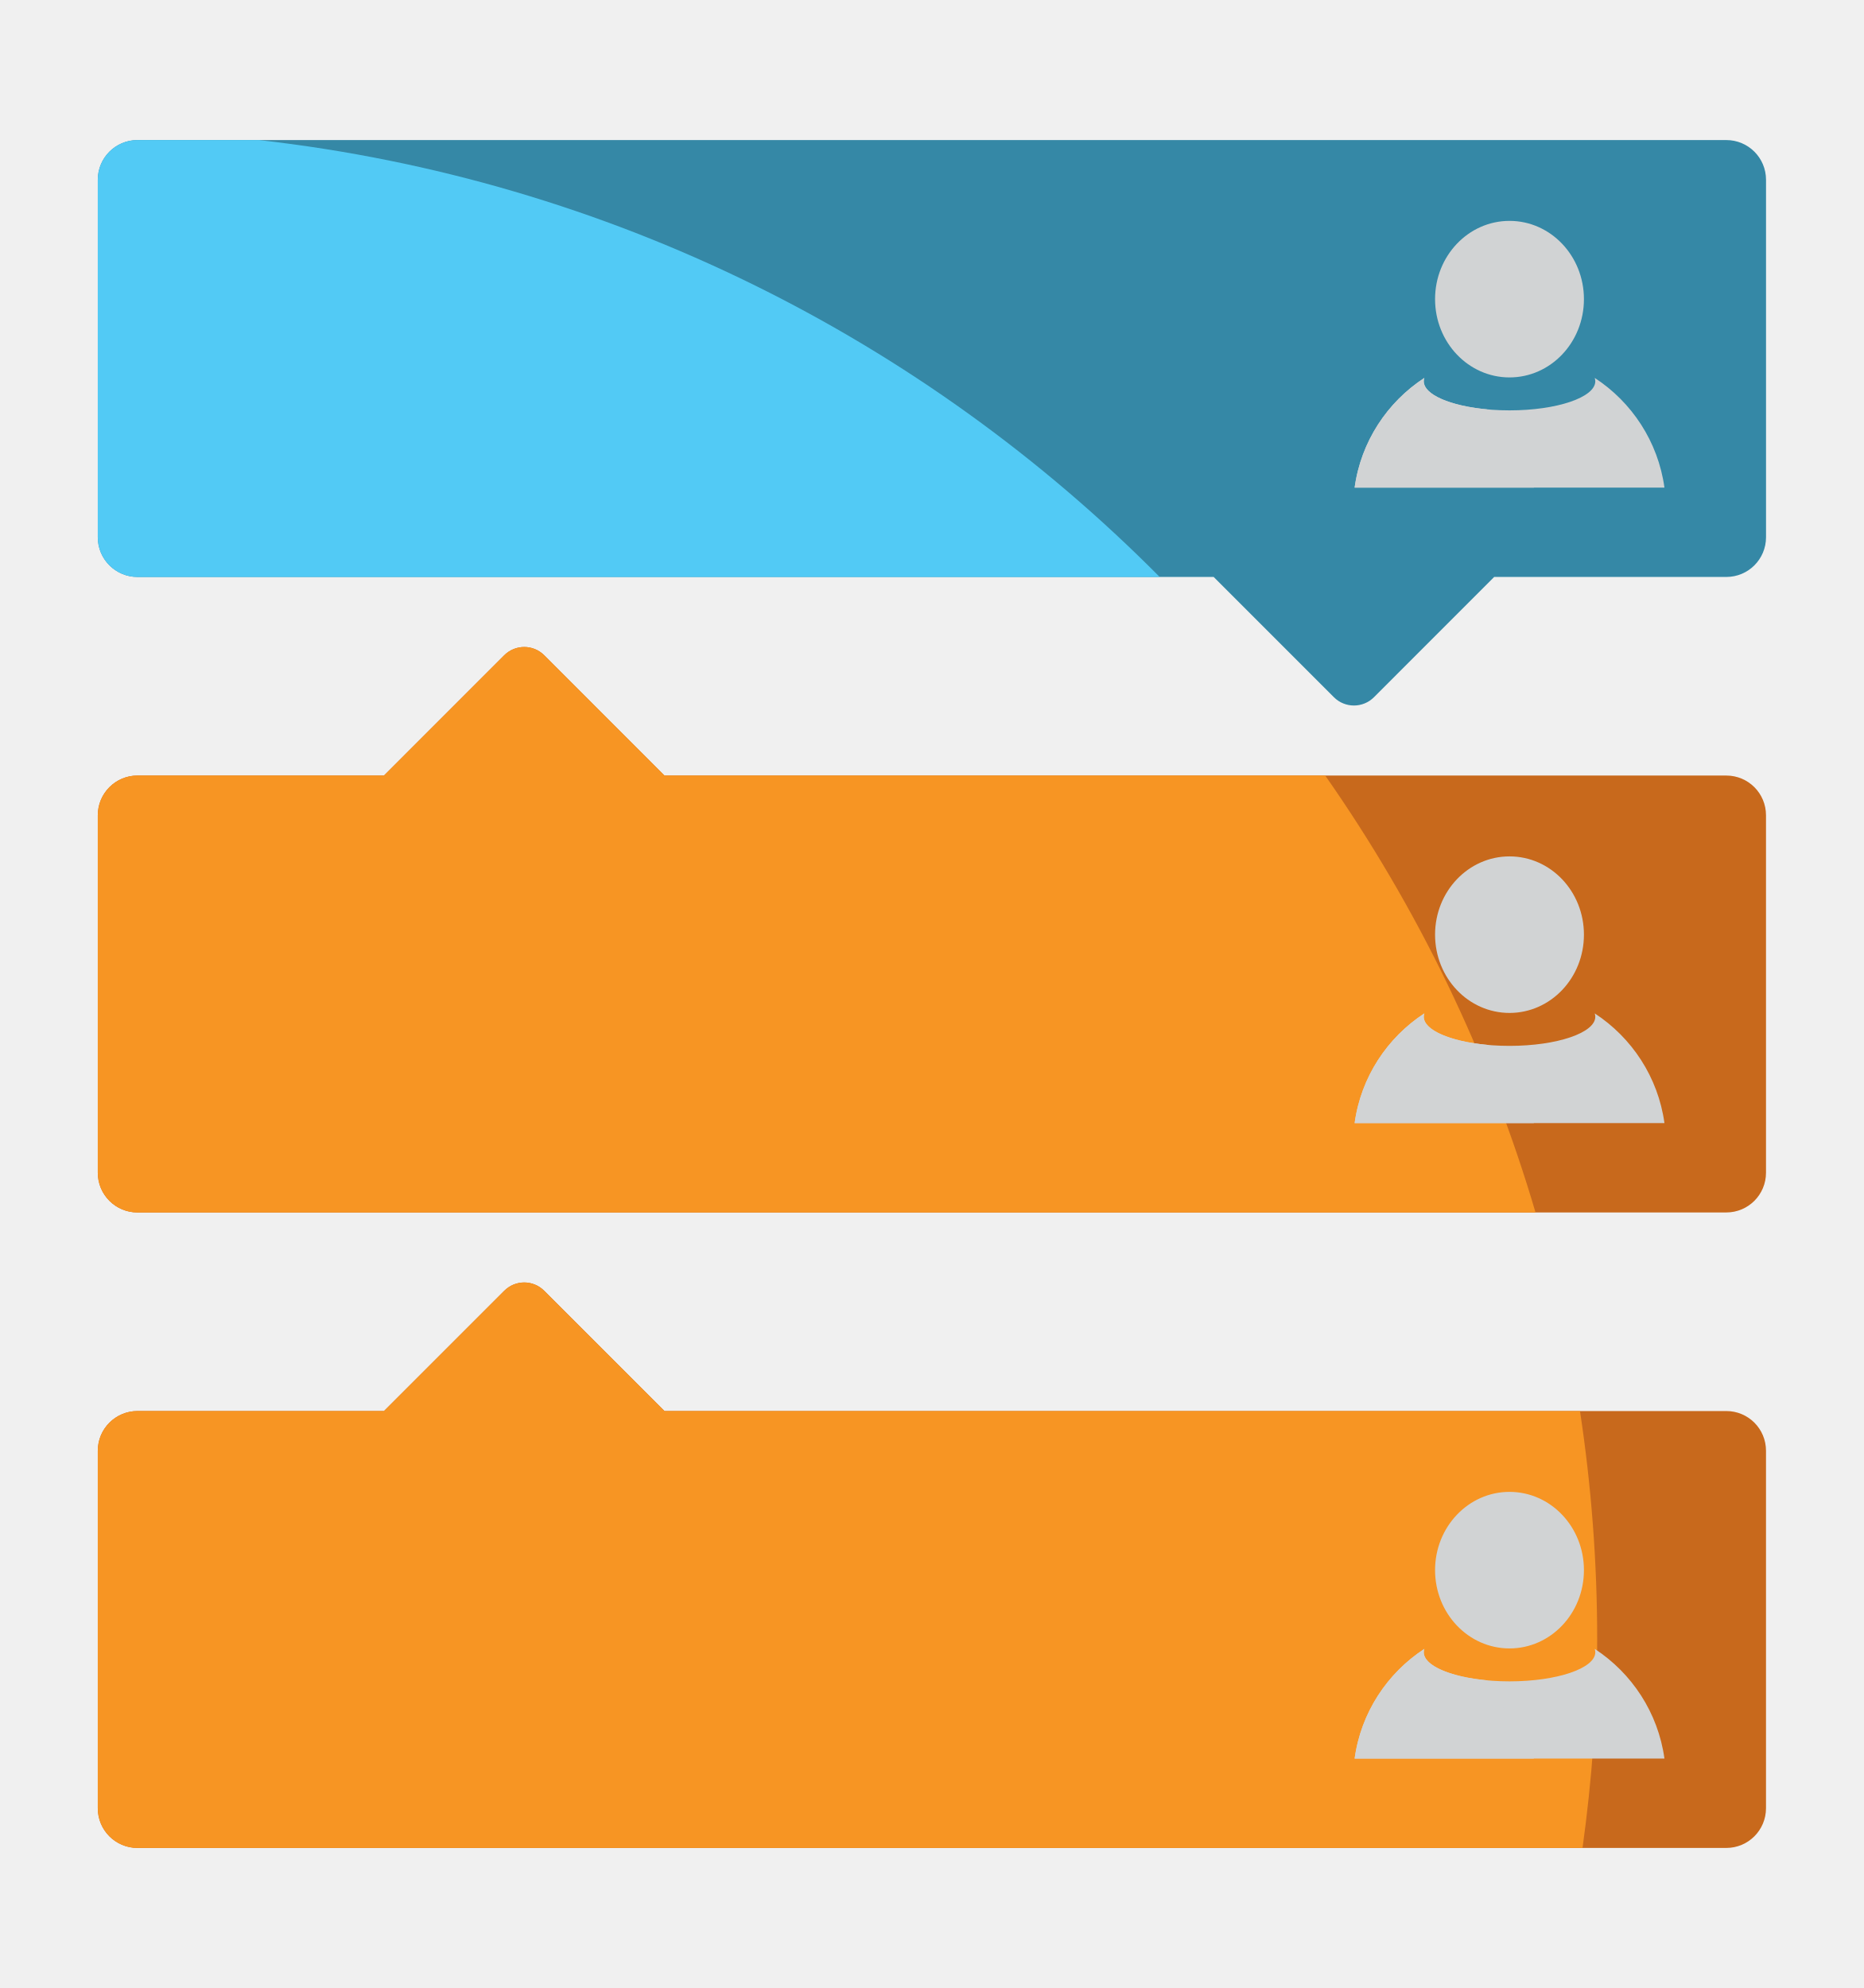
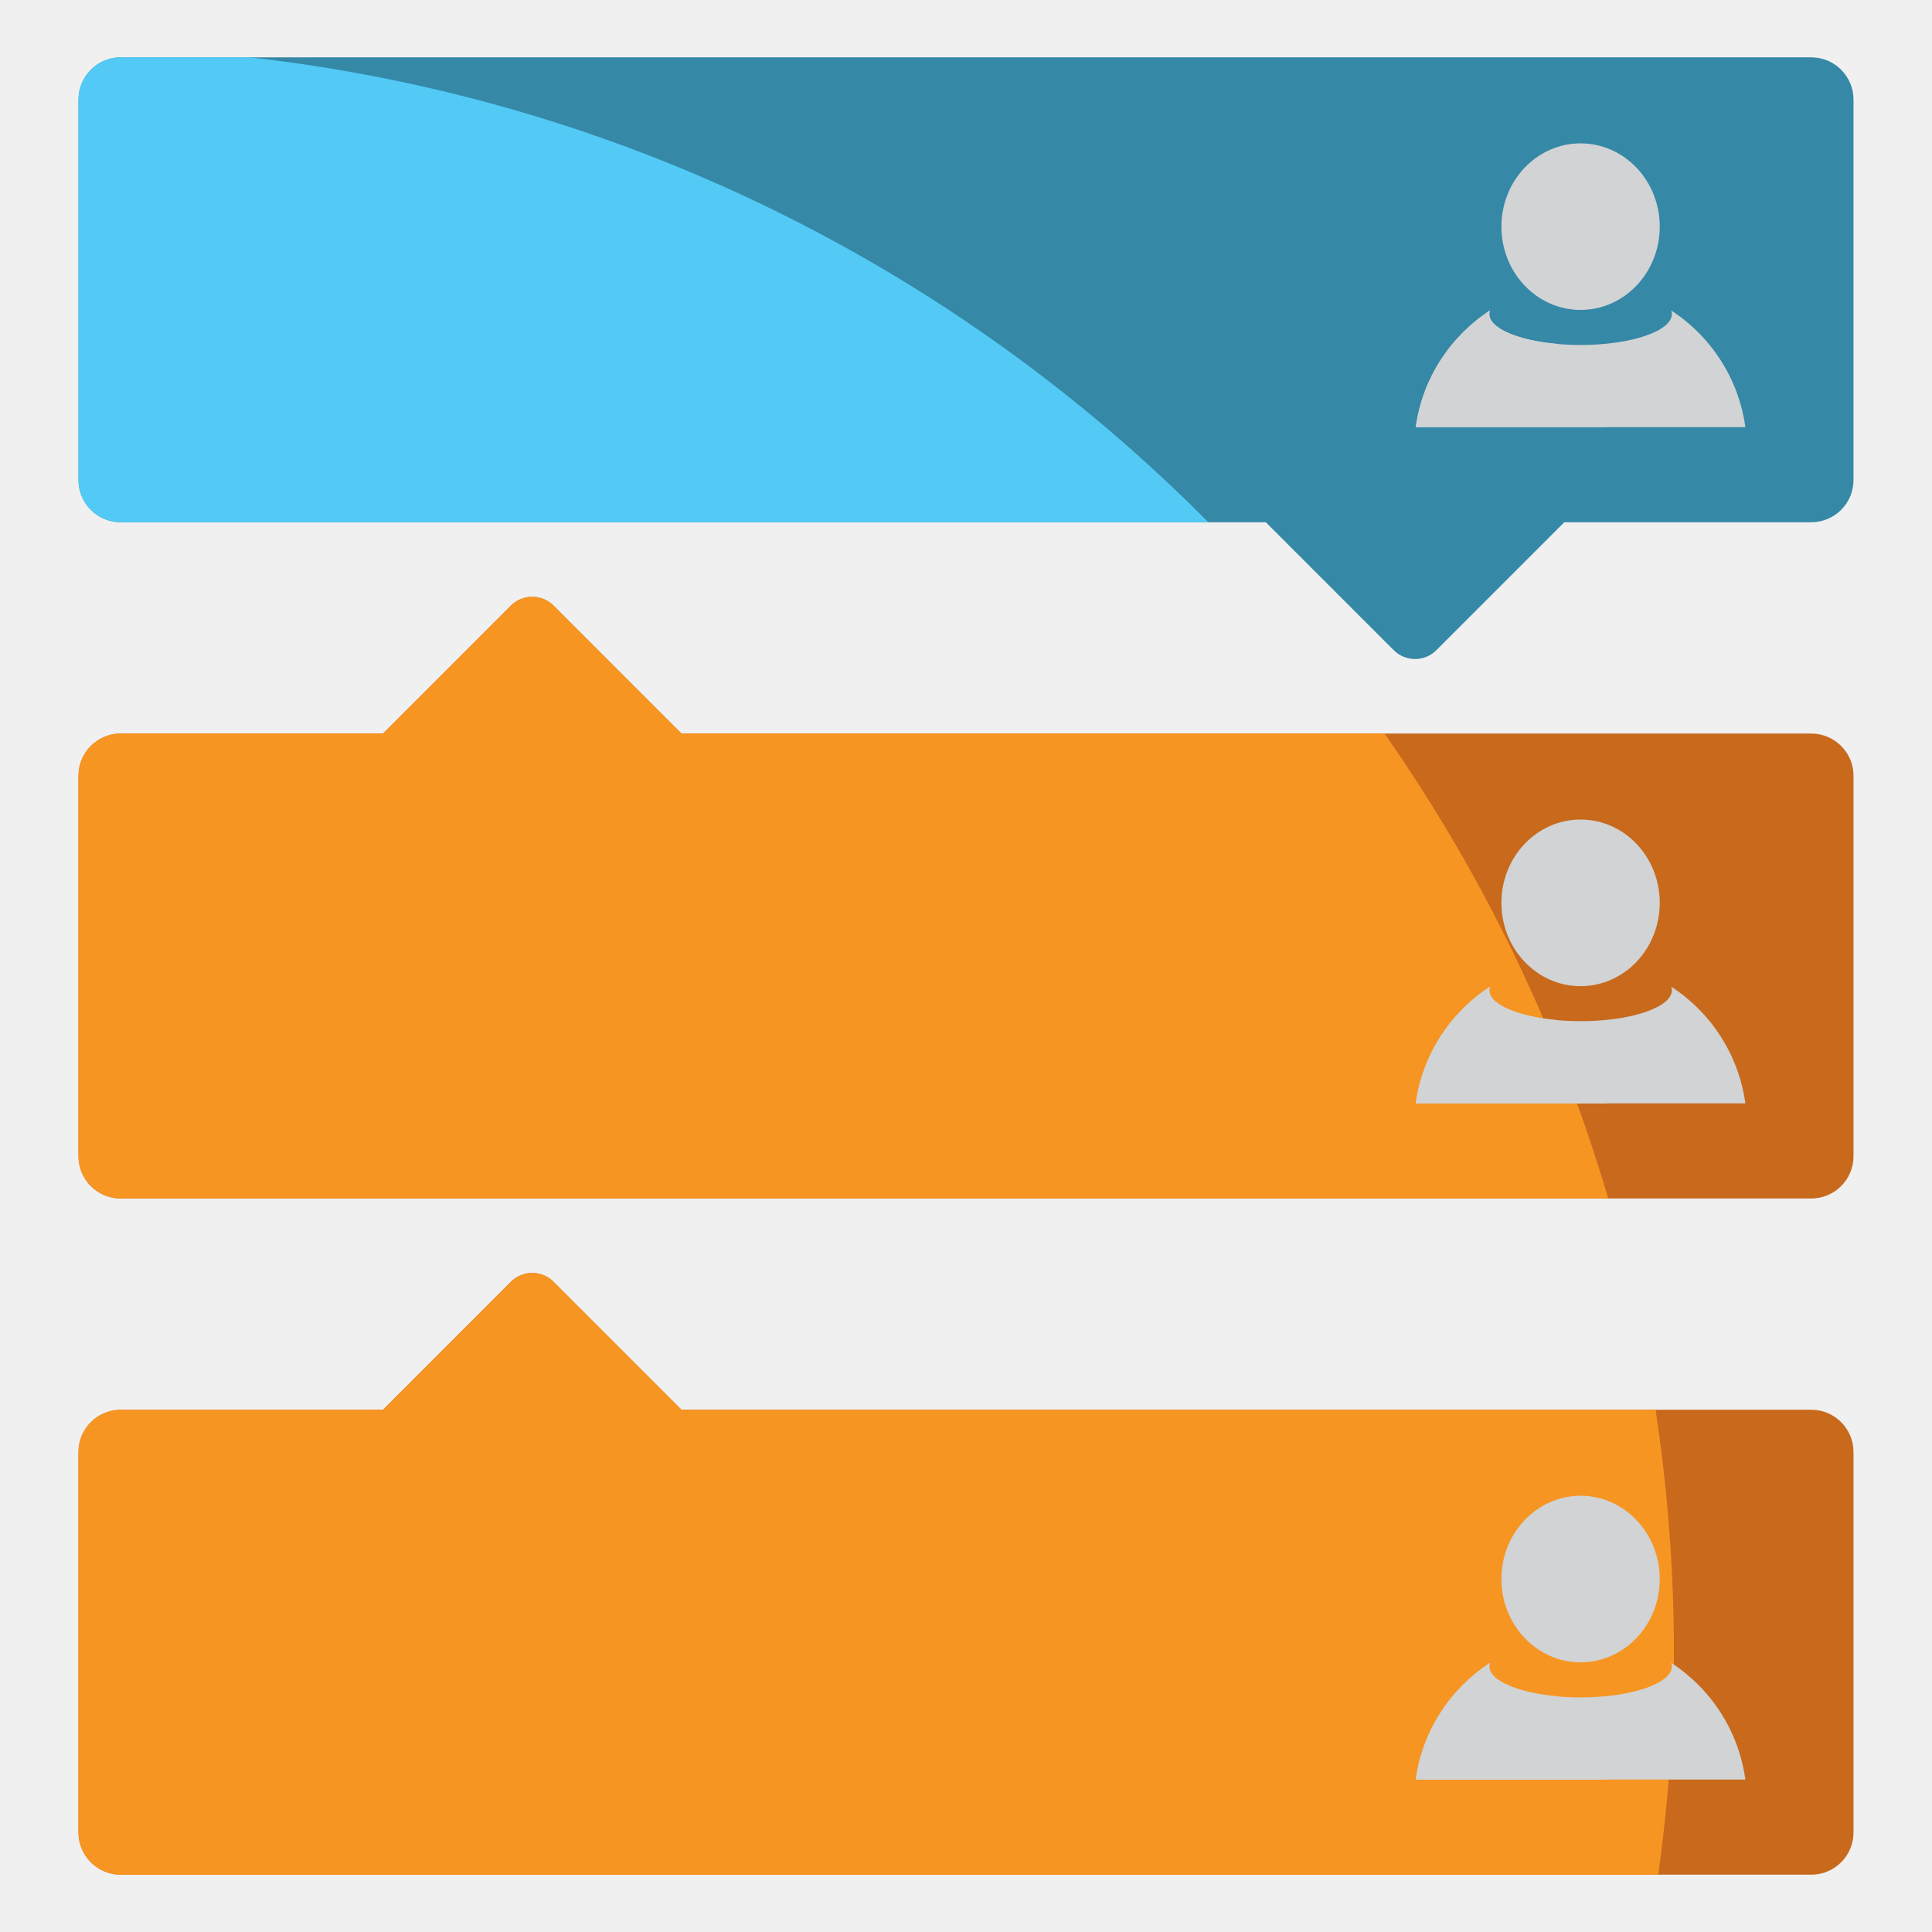
- <svg xmlns="http://www.w3.org/2000/svg" version="1.1" x="0px" y="0px" width="150px" height="160px" viewBox="-7.87 -11.272 150 160" enable-background="new -7.87 -11.272 150 160" xml:space="preserve">
+ <svg xmlns="http://www.w3.org/2000/svg" version="1.1" x="0px" y="0px" width="48px" height="48px" viewBox="0 0 48 48" enable-background="new 0 0 48 48" xml:space="preserve">
  <defs>
</defs>
-   <path fill="#3588A6" d="M131.063,0H3.196C1.431,0,0,1.429,0,3.196v28.771c0,1.767,1.431,3.196,3.196,3.196H89.81  c0.006,0.003,0.006,0.009,0.009,0.012l9.665,9.668c0.89,0.889,2.333,0.889,3.222,0l9.664-9.668c0.003-0.003,0.003-0.009,0.011-0.012  h18.684c1.767,0,3.196-1.43,3.196-3.196V3.196C134.26,1.429,132.83,0,131.063,0z" />
-   <path fill="#C8691C" d="M131.063,51.146h-85.46c-0.003-0.003-0.004-0.009-0.007-0.012l-9.665-9.667c-0.89-0.89-2.331-0.89-3.221,0  l-9.665,9.667c-0.003,0.003-0.004,0.009-0.008,0.012H3.196C1.431,51.146,0,52.576,0,54.343v28.77c0,1.768,1.431,3.197,3.196,3.197  h127.867c1.767,0,3.196-1.43,3.196-3.197v-28.77C134.26,52.576,132.83,51.146,131.063,51.146z" />
-   <path fill="#C8691C" d="M131.063,102.292h-85.46c-0.003-0.002-0.004-0.008-0.007-0.012l-9.665-9.664  c-0.89-0.895-2.331-0.895-3.221,0l-9.665,9.664c-0.003,0.004-0.004,0.01-0.008,0.012H3.196c-1.765,0-3.196,1.43-3.196,3.197v28.77  c0,1.768,1.431,3.197,3.196,3.197h127.867c1.767,0,3.196-1.43,3.196-3.197v-28.77C134.26,103.722,132.83,102.292,131.063,102.292z" />
-   <path fill="#F79523" d="M45.596,102.281l-9.665-9.664c-0.89-0.895-2.331-0.895-3.221,0l-9.665,9.664  c-0.003,0.004-0.004,0.01-0.008,0.012H3.196c-1.765,0-3.196,1.43-3.196,3.197v28.77c0,1.768,1.431,3.197,3.196,3.197h116.297  c0.76-5.488,1.18-11.086,1.18-16.783c0-6.248-0.474-12.387-1.385-18.381H45.604C45.601,102.291,45.599,102.285,45.596,102.281z" />
-   <path fill="#F79523" d="M98.784,51.146H45.604c-0.003-0.003-0.004-0.009-0.007-0.012l-9.665-9.667c-0.89-0.89-2.331-0.89-3.221,0  l-9.665,9.667c-0.003,0.003-0.004,0.009-0.008,0.012H3.196C1.431,51.146,0,52.576,0,54.343v28.77c0,1.768,1.431,3.197,3.196,3.197  H115.71C111.967,73.595,106.201,61.753,98.784,51.146z" />
-   <path fill="#52CAF5" d="M0,3.196v28.771c0,1.767,1.431,3.196,3.196,3.196h82.265C66.489,16.027,41.198,3.188,12.974,0H3.196  C1.431,0,0,1.429,0,3.196z" />
-   <path fill="#D1D3D4" d="M120.475,70.289c0.024,0.088,0.046,0.18,0.046,0.27c0,1.295-3.09,2.344-6.904,2.344  c-3.812,0-6.902-1.049-6.902-2.344c0-0.09,0.015-0.182,0.049-0.27c-2.989,1.949-5.105,5.133-5.612,8.828h24.934  C125.575,75.421,123.461,72.238,120.475,70.289z" />
-   <path fill="#D1D3D4" d="M119.606,63.95c0,3.483-2.678,6.302-5.99,6.302c-3.31,0-5.991-2.818-5.991-6.302  c0-3.479,2.682-6.297,5.991-6.297C116.929,57.652,119.606,60.471,119.606,63.95z" />
-   <path fill="#D1D3D4" d="M111.793,72.818c-2.926-0.271-5.079-1.176-5.079-2.26c0-0.09,0.015-0.182,0.049-0.27  c-2.989,1.949-5.105,5.133-5.612,8.828h14.429L111.793,72.818z" />
-   <path fill="#D1D3D4" d="M120.475,121.435c0.024,0.088,0.046,0.18,0.046,0.27c0,1.295-3.09,2.344-6.904,2.344  c-3.812,0-6.902-1.049-6.902-2.344c0-0.09,0.015-0.182,0.049-0.27c-2.989,1.949-5.105,5.133-5.612,8.828h24.934  C125.575,126.568,123.461,123.384,120.475,121.435z" />
-   <path fill="#D1D3D4" d="M119.606,115.097c0,3.482-2.678,6.301-5.99,6.301c-3.31,0-5.991-2.818-5.991-6.301  c0-3.48,2.682-6.299,5.991-6.299C116.929,108.798,119.606,111.617,119.606,115.097z" />
-   <path fill="#D1D3D4" d="M111.793,123.964c-2.926-0.271-5.079-1.176-5.079-2.26c0-0.09,0.015-0.182,0.049-0.27  c-2.989,1.949-5.105,5.133-5.612,8.828h14.429L111.793,123.964z" />
-   <path fill="#D1D3D4" d="M120.475,19.143c0.024,0.087,0.046,0.178,0.046,0.268c0,1.296-3.09,2.345-6.904,2.345  c-3.812,0-6.902-1.049-6.902-2.345c0-0.09,0.015-0.181,0.049-0.268c-2.989,1.948-5.105,5.132-5.612,8.828h24.934  C125.575,24.274,123.461,21.091,120.475,19.143z" />
-   <path fill="#D1D3D4" d="M119.606,12.804c0,3.481-2.678,6.3-5.99,6.3c-3.31,0-5.991-2.819-5.991-6.3c0-3.479,2.682-6.299,5.991-6.299  C116.929,6.505,119.606,9.325,119.606,12.804z" />
-   <path fill="#D1D3D4" d="M111.793,21.671c-2.926-0.271-5.079-1.177-5.079-2.26c0-0.09,0.015-0.181,0.049-0.268  c-2.989,1.948-5.105,5.132-5.612,8.828h14.429L111.793,21.671z" />
+   <rect opacity="0" fill="#FFFFFF" width="48" height="48" />
+   <path fill="#3588A6" d="M45,1.425H3c-0.58,0-1.05,0.47-1.05,1.05v9.45c0,0.581,0.47,1.05,1.05,1.05h28.449  c0.002,0.001,0.002,0.003,0.003,0.004l3.175,3.175c0.292,0.292,0.767,0.292,1.059,0l3.175-3.175  c0.001-0.001,0.001-0.003,0.003-0.004H45c0.58,0,1.05-0.47,1.05-1.05v-9.45C46.05,1.895,45.58,1.425,45,1.425z" />
+   <path fill="#C8691C" d="M45,18.225H16.929c-0.001-0.001-0.001-0.003-0.002-0.004l-3.174-3.175c-0.292-0.292-0.766-0.292-1.059,0  L9.52,18.221c-0.001,0.001-0.001,0.003-0.002,0.004H3c-0.58,0-1.05,0.47-1.05,1.05v9.45c0,0.581,0.47,1.051,1.05,1.051h42  c0.58,0,1.05-0.47,1.05-1.051v-9.45C46.05,18.695,45.58,18.225,45,18.225z" />
+   <path fill="#C8691C" d="M45,35.025H16.929c-0.001-0.001-0.001-0.004-0.002-0.005l-3.174-3.174c-0.292-0.294-0.766-0.294-1.059,0  L9.52,35.021c-0.001,0.001-0.001,0.004-0.002,0.005H3c-0.58,0-1.05,0.469-1.05,1.05v9.45c0,0.58,0.47,1.05,1.05,1.05h42  c0.58,0,1.05-0.47,1.05-1.05v-9.45C46.05,35.494,45.58,35.025,45,35.025z" />
+   <path fill="#F79523" d="M16.927,35.021l-3.174-3.174c-0.292-0.294-0.766-0.294-1.059,0L9.52,35.021  c-0.001,0.001-0.001,0.004-0.002,0.005H3c-0.58,0-1.05,0.469-1.05,1.05v9.45c0,0.58,0.47,1.05,1.05,1.05h38.2  c0.249-1.803,0.388-3.642,0.388-5.513c0-2.053-0.156-4.068-0.456-6.037H16.929C16.928,35.024,16.928,35.021,16.927,35.021z" />
+   <path fill="#F79523" d="M34.397,18.225H16.929c-0.001-0.001-0.001-0.003-0.002-0.004l-3.174-3.175c-0.292-0.292-0.766-0.292-1.059,0  L9.52,18.221c-0.001,0.001-0.001,0.003-0.002,0.004H3c-0.58,0-1.05,0.47-1.05,1.05v9.45c0,0.581,0.47,1.051,1.05,1.051h36.957  C38.728,25.599,36.834,21.709,34.397,18.225z" />
+   <path fill="#52CAF5" d="M1.95,2.475v9.45c0,0.581,0.47,1.05,1.05,1.05h27.021C23.79,6.689,15.482,2.472,6.211,1.425H3  C2.42,1.425,1.95,1.895,1.95,2.475z" />
+   <path fill="#D1D3D4" d="M41.521,24.513c0.009,0.029,0.016,0.059,0.016,0.088c0,0.425-1.015,0.77-2.268,0.77s-2.268-0.345-2.268-0.77  c0-0.03,0.005-0.06,0.017-0.088c-0.982,0.64-1.678,1.686-1.844,2.899h8.189C43.197,26.198,42.503,25.152,41.521,24.513z" />
+   <ellipse fill="#D1D3D4" cx="39.269" cy="22.431" rx="1.967" ry="2.07" />
+   <path fill="#D1D3D4" d="M38.67,25.343c-0.961-0.089-1.668-0.386-1.668-0.742c0-0.03,0.005-0.06,0.017-0.088  c-0.982,0.64-1.678,1.686-1.844,2.899h4.739L38.67,25.343z" />
+   <path fill="#D1D3D4" d="M41.521,41.313c0.009,0.029,0.016,0.059,0.016,0.088c0,0.426-1.015,0.771-2.268,0.771  s-2.268-0.345-2.268-0.771c0-0.029,0.005-0.059,0.017-0.088c-0.982,0.64-1.678,1.686-1.844,2.9h8.189  C43.197,42.998,42.503,41.952,41.521,41.313z" />
+   <ellipse fill="#D1D3D4" cx="39.269" cy="39.231" rx="1.967" ry="2.069" />
+   <path fill="#D1D3D4" d="M38.67,42.144c-0.961-0.09-1.668-0.387-1.668-0.743c0-0.029,0.005-0.059,0.017-0.088  c-0.982,0.64-1.678,1.686-1.844,2.9h4.739L38.67,42.144z" />
+   <path fill="#D1D3D4" d="M41.521,7.713c0.009,0.028,0.016,0.058,0.016,0.088c0,0.426-1.015,0.77-2.268,0.77s-2.268-0.344-2.268-0.77  c0-0.03,0.005-0.06,0.017-0.088c-0.982,0.64-1.678,1.686-1.844,2.899h8.189C43.197,9.398,42.503,8.353,41.521,7.713z" />
+   <ellipse fill="#D1D3D4" cx="39.269" cy="5.631" rx="1.967" ry="2.069" />
+   <path fill="#D1D3D4" d="M38.67,8.543c-0.961-0.089-1.668-0.387-1.668-0.743c0-0.03,0.005-0.06,0.017-0.088  c-0.982,0.64-1.678,1.686-1.844,2.899h4.739L38.67,8.543z" />
</svg>
